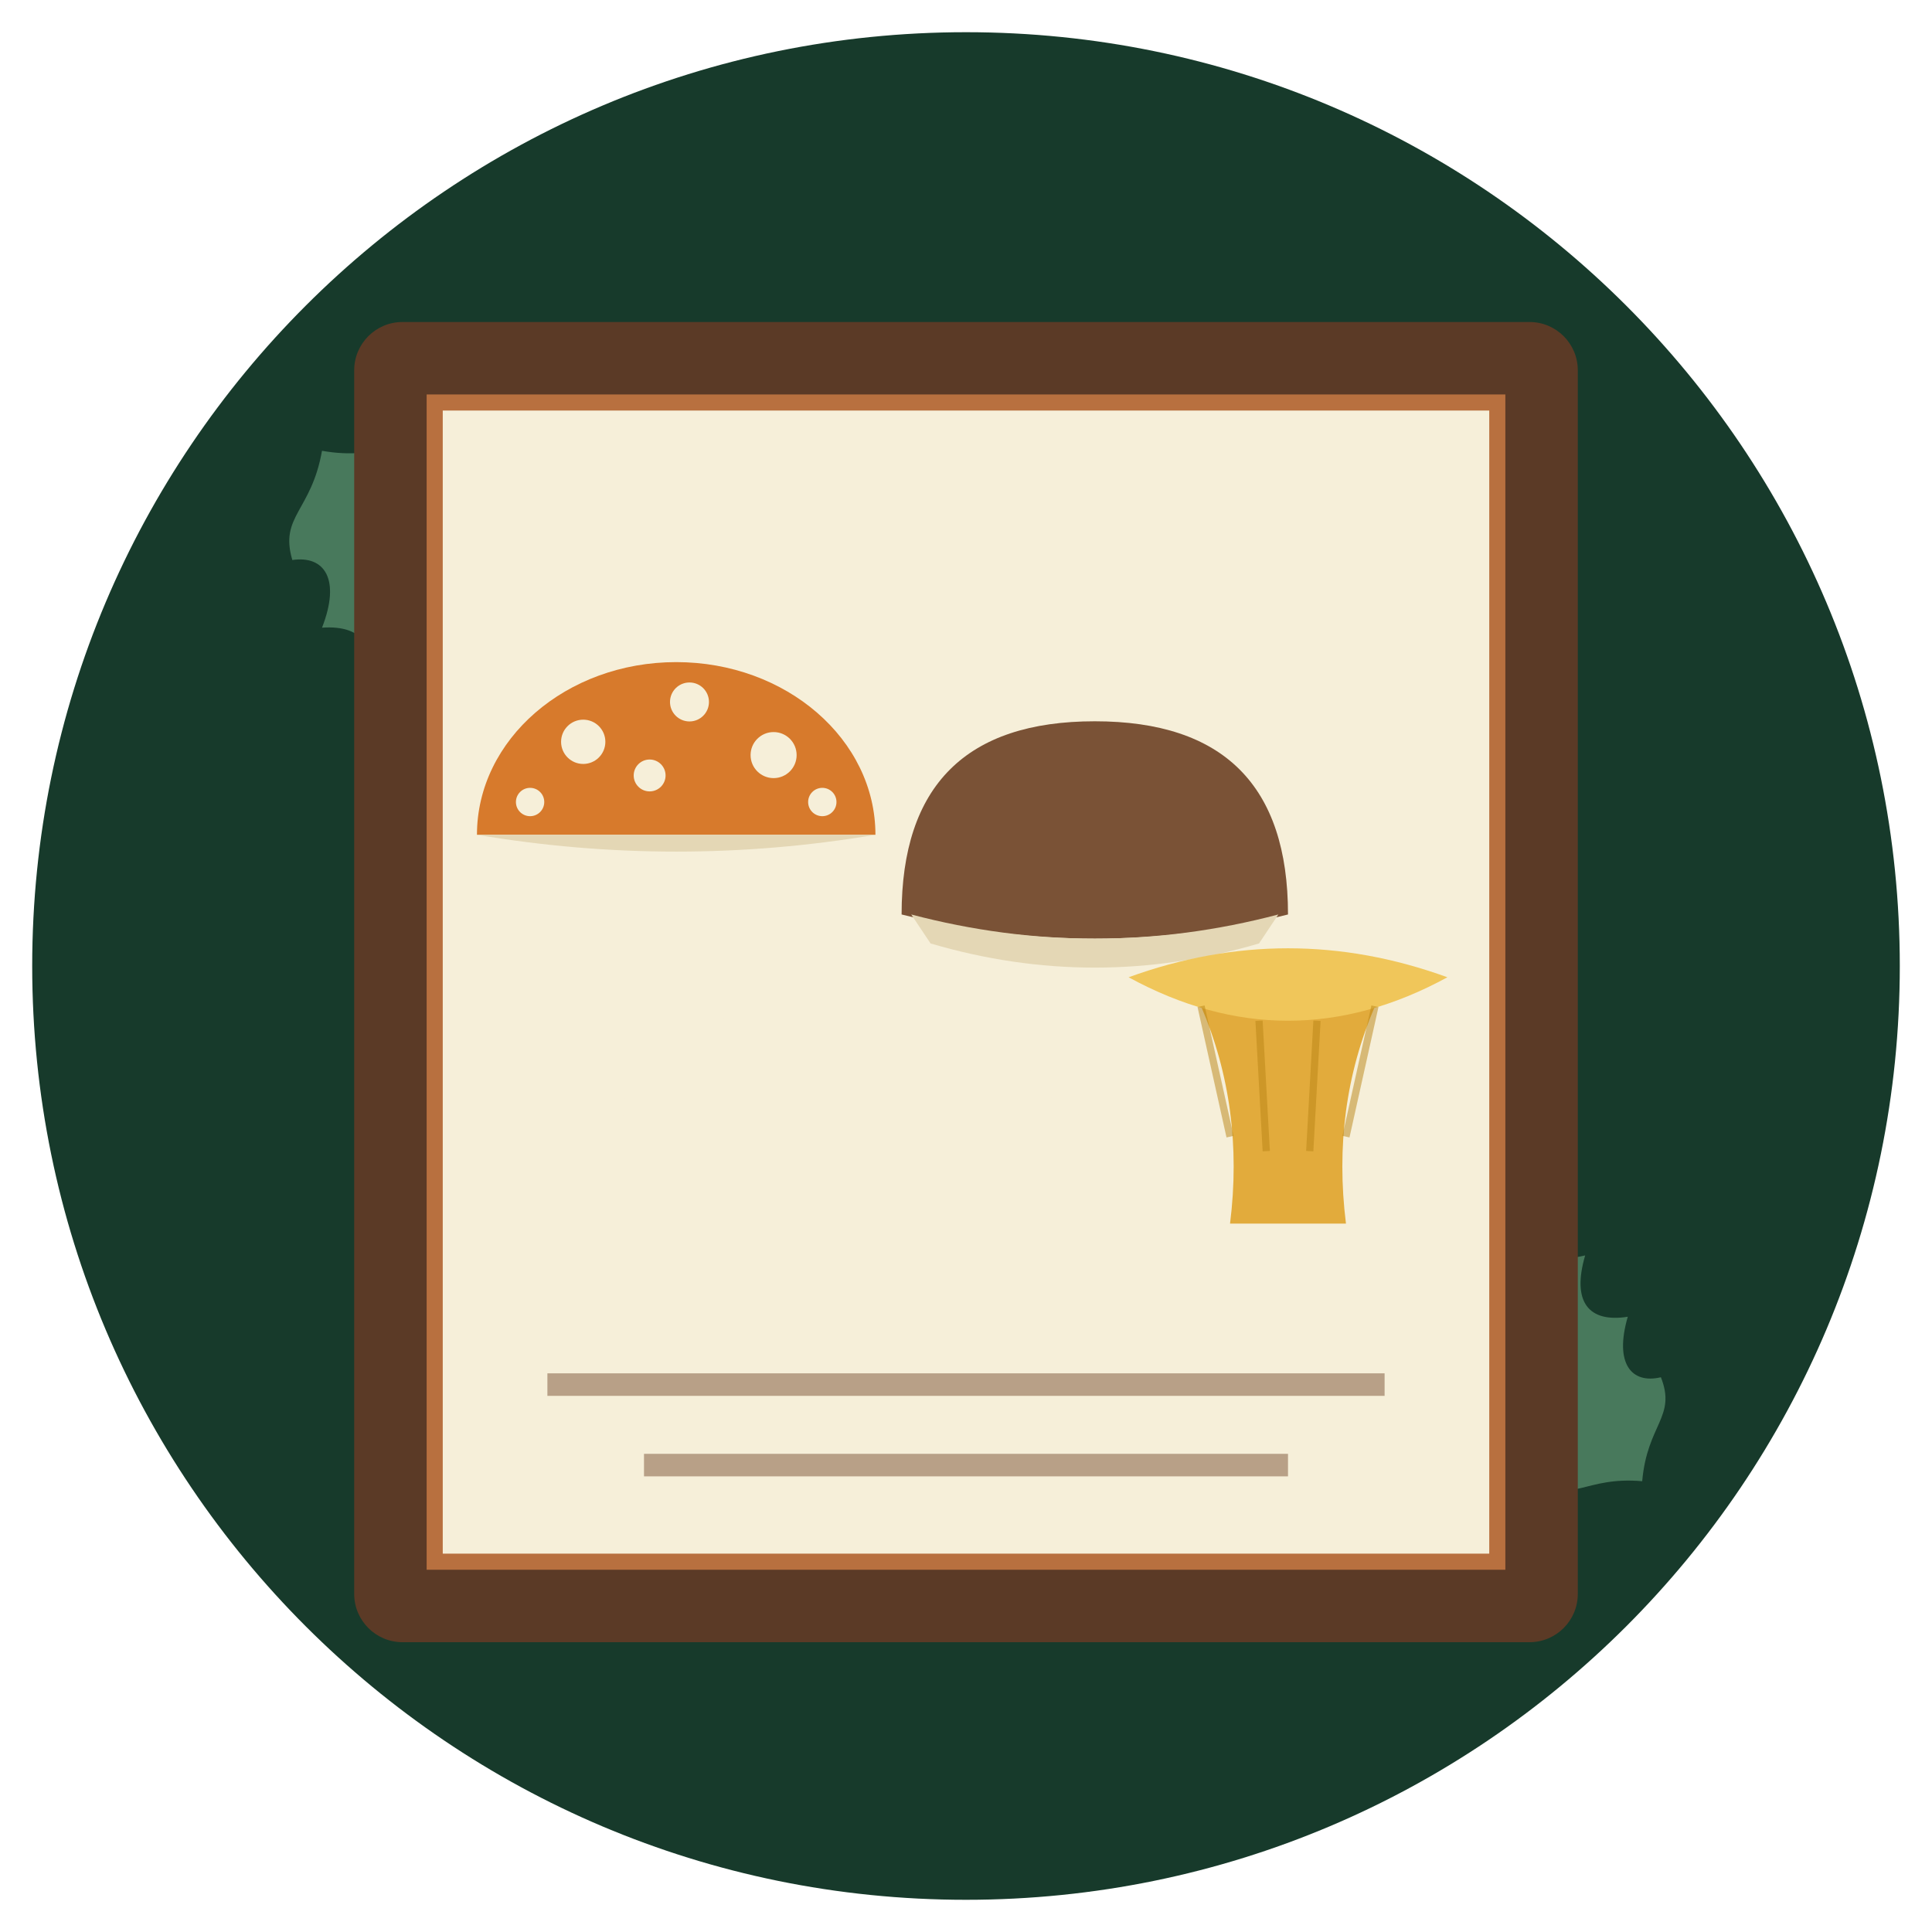
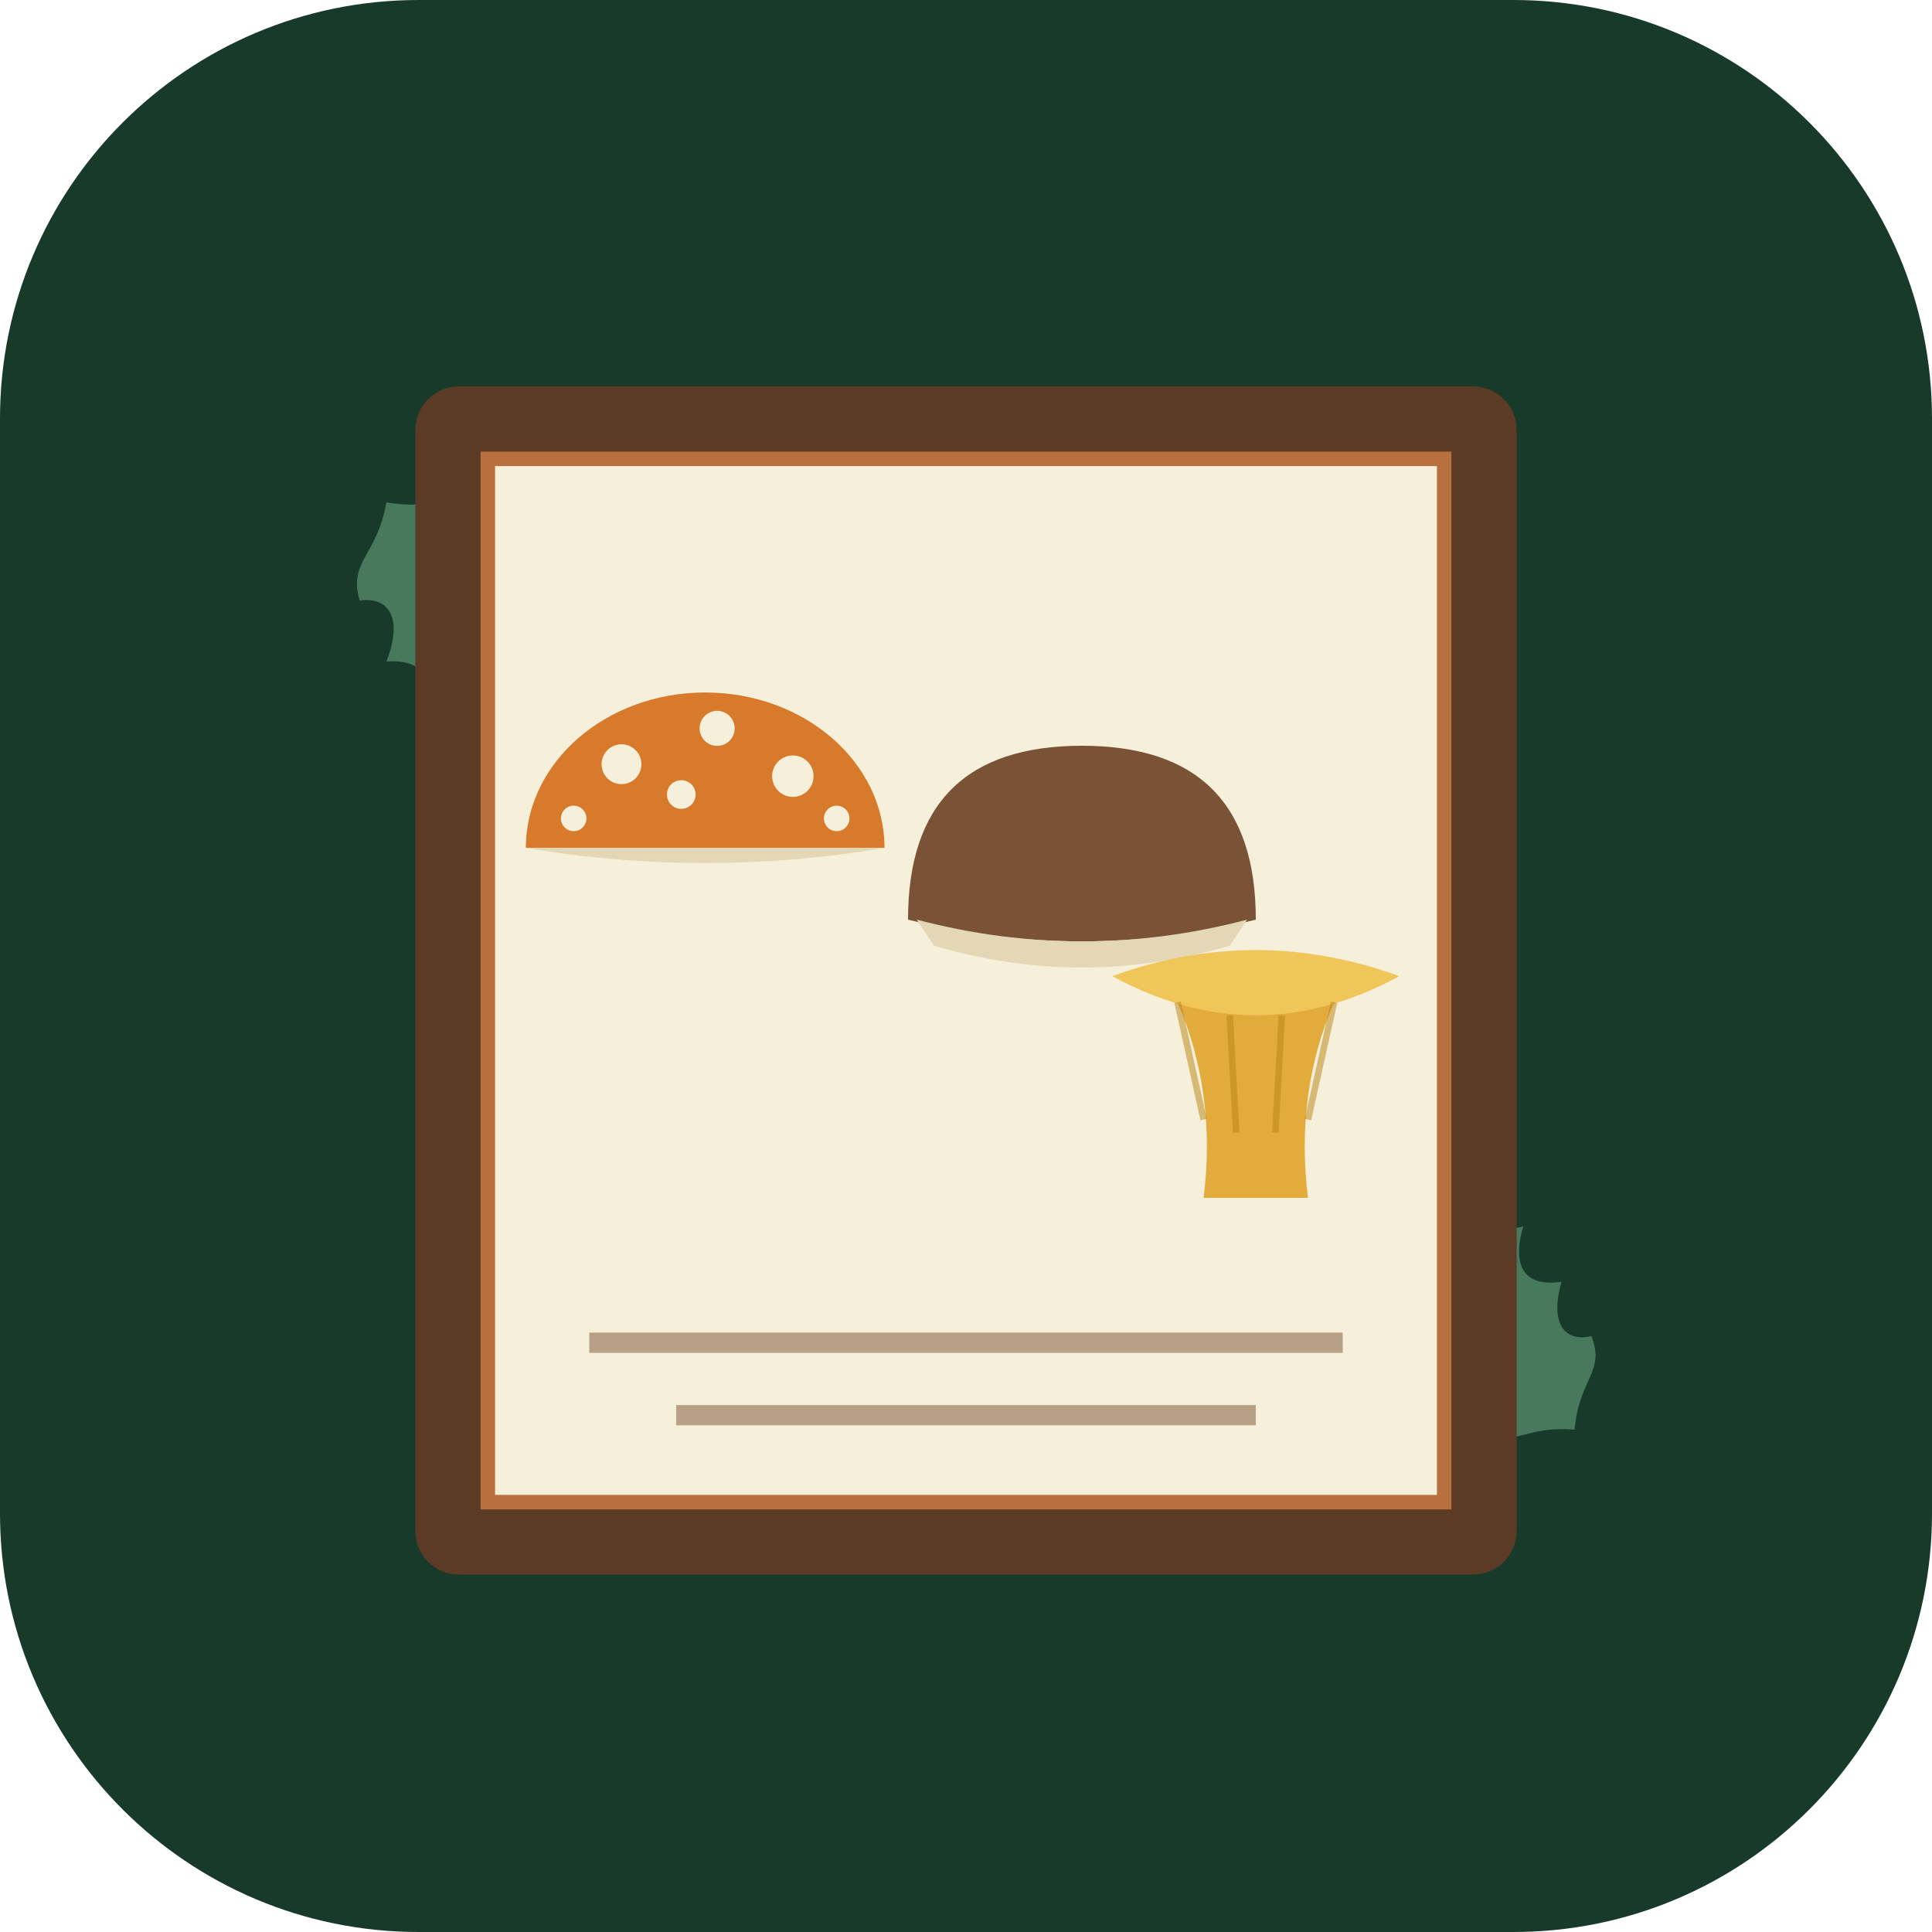
<svg xmlns="http://www.w3.org/2000/svg" viewBox="0 0 120 120" aria-hidden="true">
-   <circle cx="60" cy="60" r="58" fill="#173A2B" />
-   <g opacity=".9">
-     <g transform="translate(20 28) rotate(-35) scale(0.45)">
-       <path d="M0 0 C6 6 10 4 12 10 C8 12 8 16 14 20 C9 23 9 27 15 31 C9 34 9 38 13 42 C7 45 5 50 1.5 58 L1.5 66 L-1.5 66 L-1.5 58 C-5 50 -7 45 -13 42 C-9 38 -9 34 -15 31 C-9 27 -9 23 -14 20 C-8 16 -8 12 -12 10 C-10 4 -6 6 0 0Z" fill="#4E7F62" />
+   <rect width="120" height="120" rx="26" fill="#173A2B" />
+   <g transform="translate(60 60) scale(.9) translate(-60 -60)">
+     <g opacity=".9">
+       <g transform="translate(20 28) rotate(-35) scale(0.45)">
+         <path d="M0 0 C6 6 10 4 12 10 C8 12 8 16 14 20 C9 23 9 27 15 31 C9 34 9 38 13 42 C7 45 5 50 1.5 58 L1.5 66 L-1.5 66 L-1.5 58 C-5 50 -7 45 -13 42 C-9 38 -9 34 -15 31 C-9 27 -9 23 -14 20 C-8 16 -8 12 -12 10 C-10 4 -6 6 0 0Z" fill="#4E7F62" />
+       </g>
+       <g transform="translate(102 92) rotate(140) scale(0.42)">
+         <path d="M0 0 C6 6 10 4 12 10 C8 12 8 16 14 20 C9 23 9 27 15 31 C9 34 9 38 13 42 C7 45 5 50 1.5 58 L1.5 66 L-1.5 66 L-1.5 58 C-5 50 -7 45 -13 42 C-9 38 -9 34 -15 31 C-9 27 -9 23 -14 20 C-8 16 -8 12 -12 10 C-10 4 -6 6 0 0Z" fill="#4E7F62" />
+       </g>
    </g>
-     <g transform="translate(102 92) rotate(140) scale(0.42)">
-       <path d="M0 0 C6 6 10 4 12 10 C8 12 8 16 14 20 C9 23 9 27 15 31 C9 34 9 38 13 42 C7 45 5 50 1.5 58 L1.5 66 L-1.5 66 L-1.5 58 C-5 50 -7 45 -13 42 C-9 38 -9 34 -15 31 C-9 27 -9 23 -14 20 C-8 16 -8 12 -12 10 C-10 4 -6 6 0 0Z" fill="#4E7F62" />
+     <rect x="22" y="20" width="76" height="82" rx="3" fill="#5B3A26" />
+     <rect x="27" y="25" width="66" height="72" fill="#F6EFD9" />
+     <rect x="27" y="25" width="66" height="72" fill="none" stroke="#B8703F" stroke-width="1" />
+     <g transform="translate(42 70) scale(0.55)">
+       <path d="M-6 0 L-4.4 -33 H4.4 L6 0Z" fill="#F6EFD9" />
+       <path d="M-22.5 -33 A22.5 19.5 0 0 1 22.5 -33Z" fill="#D77A2C" />
+       <path d="M-22.5 -33 Q0 -29.2 22.5 -33Z" fill="#E4D7B5" />
+       <circle cx="-10.5" cy="-43.5" r="2.5" fill="#F6EFD9" />
+       <circle cx="1.5" cy="-48" r="2.2" fill="#F6EFD9" />
+       <circle cx="11" cy="-42" r="2.6" fill="#F6EFD9" />
+       <circle cx="-3" cy="-39.7" r="1.8" fill="#F6EFD9" />
+       <circle cx="16.5" cy="-36.7" r="1.6" fill="#F6EFD9" />
+       <circle cx="-16.5" cy="-36.7" r="1.6" fill="#F6EFD9" />
    </g>
+     <g transform="translate(68 70) scale(0.6)">
+       <ellipse cx="0" cy="-14" rx="8.5" ry="13" fill="#F6EFD9" />
+       <path d="M-20 -22 Q-20 -42 0 -42 Q20 -42 20 -22 Q0 -17 -20 -22Z" fill="#7A5236" />
+       <path d="M-19 -22 Q0 -17 19 -22 L17 -19 Q0 -14 -17 -19Z" fill="#E4D7B5" />
+     </g>
+     <g transform="translate(80 76) scale(0.45)">
+       <path d="M-8 0 Q-6 -16 -12 -30 L12 -30 Q6 -16 8 0Z" fill="#E2AB3C" />
+       <path d="M-22 -34 Q0 -22 22 -34 Q0 -42 -22 -34Z" fill="#F0C65A" />
+       <path d="M-12 -30 L-8 -12 M-4 -28 L-3 -10 M4 -28 L3 -10 M12 -30 L8 -12" stroke="#B88414" stroke-width="1" opacity=".5" />
+     </g>
+     <path d="M34 86 H86 M40 91 H80" stroke="#7A5236" stroke-width="1.4" opacity=".5" />
  </g>
-   <rect x="22" y="20" width="76" height="82" rx="3" fill="#5B3A26" />
-   <rect x="27" y="25" width="66" height="72" fill="#F6EFD9" />
-   <rect x="27" y="25" width="66" height="72" fill="none" stroke="#B8703F" stroke-width="1" />
-   <g transform="translate(42 70) scale(0.55)">
-     <path d="M-6 0 L-4.4 -33 H4.4 L6 0Z" fill="#F6EFD9" />
-     <path d="M-22.5 -33 A22.5 19.5 0 0 1 22.5 -33Z" fill="#D77A2C" />
-     <path d="M-22.5 -33 Q0 -29.2 22.5 -33Z" fill="#E4D7B5" />
-     <circle cx="-10.5" cy="-43.5" r="2.5" fill="#F6EFD9" />
-     <circle cx="1.5" cy="-48" r="2.2" fill="#F6EFD9" />
-     <circle cx="11" cy="-42" r="2.6" fill="#F6EFD9" />
-     <circle cx="-3" cy="-39.7" r="1.8" fill="#F6EFD9" />
-     <circle cx="16.5" cy="-36.7" r="1.6" fill="#F6EFD9" />
-     <circle cx="-16.5" cy="-36.7" r="1.6" fill="#F6EFD9" />
-   </g>
-   <g transform="translate(68 70) scale(0.6)">
-     <ellipse cx="0" cy="-14" rx="8.5" ry="13" fill="#F6EFD9" />
-     <path d="M-20 -22 Q-20 -42 0 -42 Q20 -42 20 -22 Q0 -17 -20 -22Z" fill="#7A5236" />
-     <path d="M-19 -22 Q0 -17 19 -22 L17 -19 Q0 -14 -17 -19Z" fill="#E4D7B5" />
-   </g>
-   <g transform="translate(80 76) scale(0.45)">
-     <path d="M-8 0 Q-6 -16 -12 -30 L12 -30 Q6 -16 8 0Z" fill="#E2AB3C" />
-     <path d="M-22 -34 Q0 -22 22 -34 Q0 -42 -22 -34Z" fill="#F0C65A" />
-     <path d="M-12 -30 L-8 -12 M-4 -28 L-3 -10 M4 -28 L3 -10 M12 -30 L8 -12" stroke="#B88414" stroke-width="1" opacity=".5" />
-   </g>
-   <path d="M34 86 H86 M40 91 H80" stroke="#7A5236" stroke-width="1.4" opacity=".5" />
</svg>
